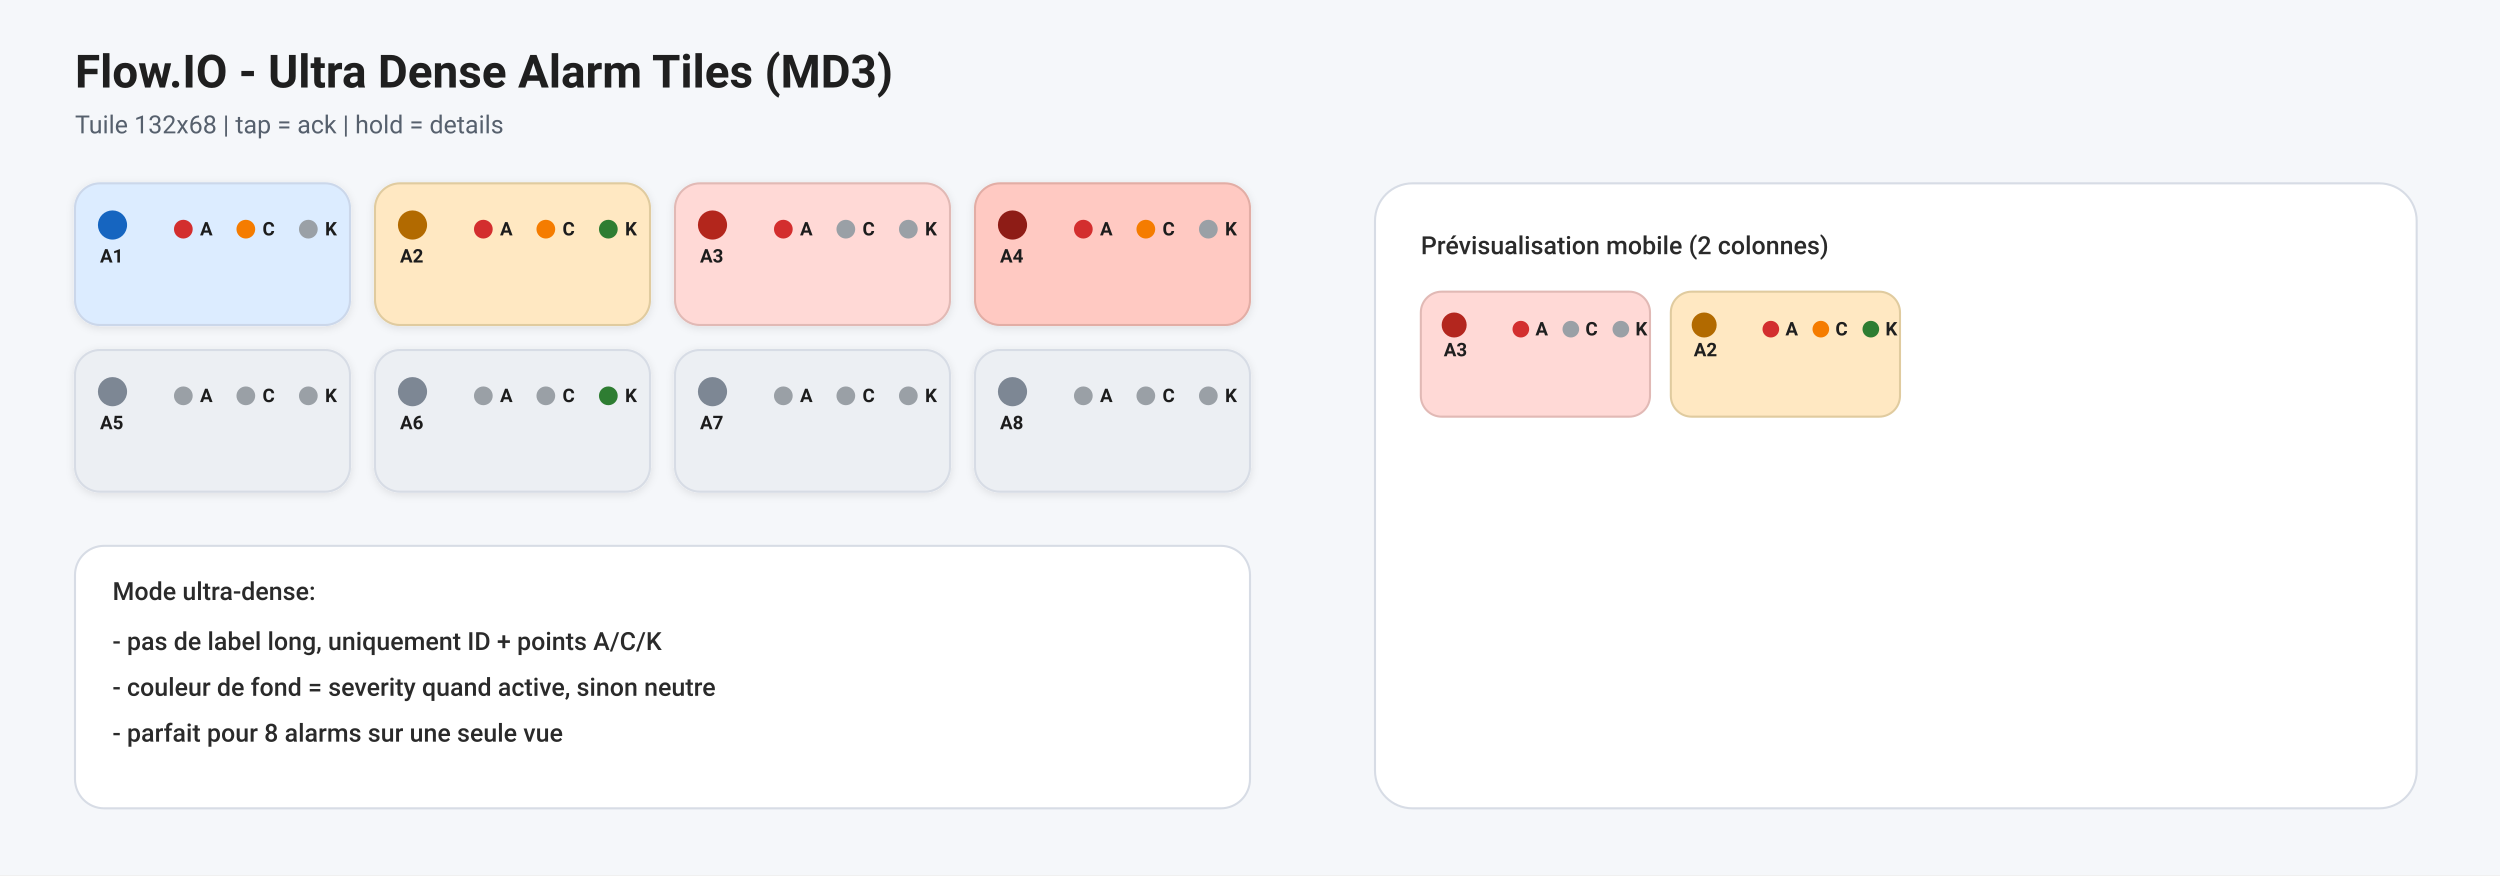
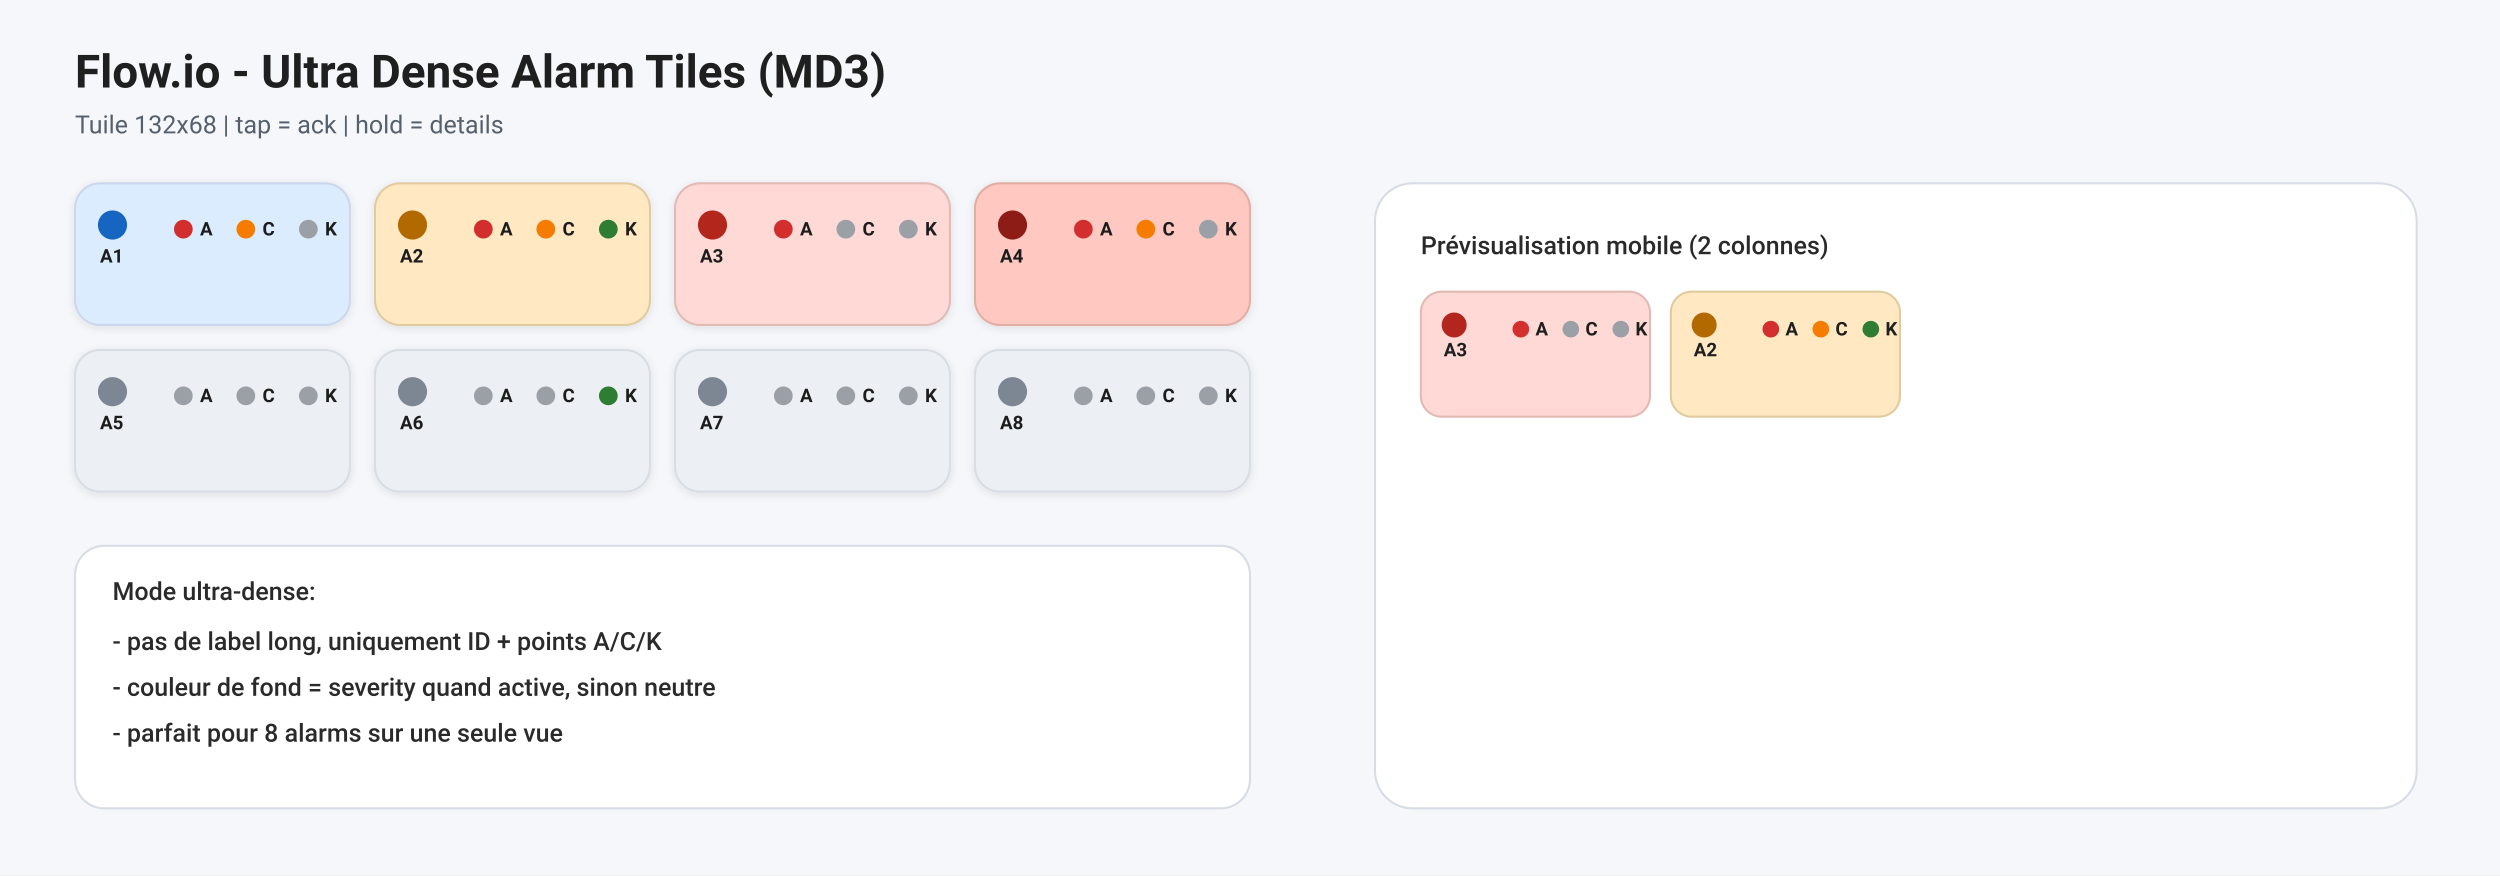
- <svg xmlns="http://www.w3.org/2000/svg" width="1200" height="420" viewBox="0 0 1200 420" role="img" aria-label="Flow.IO ultra dense alarm tiles">
+ <svg xmlns="http://www.w3.org/2000/svg" width="1200" height="420" viewBox="0 0 1200 420" role="img" aria-label="Flow.io ultra dense alarm tiles">
  <defs>
    <style>
      .title { font: 700 22px 'Segoe UI', Roboto, Arial, sans-serif; fill:#1f1f1f; }
      .sub { font: 400 12px 'Segoe UI', Roboto, Arial, sans-serif; fill:#56606d; }
      .txt { font: 700 9px 'Segoe UI', Roboto, Arial, sans-serif; fill:#1f1f1f; }
      .legend { font: 500 12px 'Segoe UI', Roboto, Arial, sans-serif; fill:#2a2a2a; }
    </style>
    <filter id="s" x="-20%" y="-20%" width="140%" height="140%">
      <feDropShadow dx="0" dy="1" stdDeviation="2" flood-color="#000" flood-opacity="0.10" />
    </filter>
  </defs>
  <rect width="1200" height="420" fill="#f5f7fa" />
-   <text x="36" y="42" class="title">Flow.IO - Ultra Dense Alarm Tiles (MD3)</text>
+   <text x="36" y="42" class="title">Flow.io - Ultra Dense Alarm Tiles (MD3)</text>
  <text x="36" y="64" class="sub">Tuile 132x68 | tap = ack | hold = details</text>
  <g transform="translate(36,88)" filter="url(#s)">
    <rect width="132" height="68" rx="12" fill="#dcecff" stroke="#cbd7ea" />
    <circle cx="18" cy="20" r="7" fill="#1565C0" />
    <text x="12" y="38" class="txt">A1</text>
    <circle cx="52" cy="22" r="4.5" fill="#d32f2f" />
    <text x="60" y="25" class="txt">A</text>
    <circle cx="82" cy="22" r="4.5" fill="#f57c00" />
    <text x="90" y="25" class="txt">C</text>
    <circle cx="112" cy="22" r="4.5" fill="#9aa0a6" />
    <text x="120" y="25" class="txt">K</text>
  </g>
  <g transform="translate(180,88)" filter="url(#s)">
    <rect width="132" height="68" rx="12" fill="#ffe8c2" stroke="#e0cb9f" />
    <circle cx="18" cy="20" r="7" fill="#B26A00" />
    <text x="12" y="38" class="txt">A2</text>
    <circle cx="52" cy="22" r="4.5" fill="#d32f2f" />
    <text x="60" y="25" class="txt">A</text>
    <circle cx="82" cy="22" r="4.5" fill="#f57c00" />
    <text x="90" y="25" class="txt">C</text>
    <circle cx="112" cy="22" r="4.5" fill="#2e7d32" />
    <text x="120" y="25" class="txt">K</text>
  </g>
  <g transform="translate(324,88)" filter="url(#s)">
    <rect width="132" height="68" rx="12" fill="#ffd9d6" stroke="#e1b9b5" />
    <circle cx="18" cy="20" r="7" fill="#B3261E" />
    <text x="12" y="38" class="txt">A3</text>
    <circle cx="52" cy="22" r="4.5" fill="#d32f2f" />
    <text x="60" y="25" class="txt">A</text>
    <circle cx="82" cy="22" r="4.5" fill="#9aa0a6" />
    <text x="90" y="25" class="txt">C</text>
    <circle cx="112" cy="22" r="4.5" fill="#9aa0a6" />
    <text x="120" y="25" class="txt">K</text>
  </g>
  <g transform="translate(468,88)" filter="url(#s)">
    <rect width="132" height="68" rx="12" fill="#ffc9c2" stroke="#e2ada5" />
    <circle cx="18" cy="20" r="7" fill="#8E1B14" />
    <text x="12" y="38" class="txt">A4</text>
    <circle cx="52" cy="22" r="4.5" fill="#d32f2f" />
    <text x="60" y="25" class="txt">A</text>
    <circle cx="82" cy="22" r="4.5" fill="#f57c00" />
    <text x="90" y="25" class="txt">C</text>
    <circle cx="112" cy="22" r="4.5" fill="#9aa0a6" />
    <text x="120" y="25" class="txt">K</text>
  </g>
  <g transform="translate(36,168)" filter="url(#s)">
    <rect width="132" height="68" rx="12" fill="#eceff3" stroke="#d7dce5" />
    <circle cx="18" cy="20" r="7" fill="#7d8794" />
    <text x="12" y="38" class="txt">A5</text>
    <circle cx="52" cy="22" r="4.5" fill="#9aa0a6" />
    <text x="60" y="25" class="txt">A</text>
    <circle cx="82" cy="22" r="4.5" fill="#9aa0a6" />
    <text x="90" y="25" class="txt">C</text>
    <circle cx="112" cy="22" r="4.5" fill="#9aa0a6" />
    <text x="120" y="25" class="txt">K</text>
  </g>
  <g transform="translate(180,168)" filter="url(#s)">
    <rect width="132" height="68" rx="12" fill="#eceff3" stroke="#d7dce5" />
    <circle cx="18" cy="20" r="7" fill="#7d8794" />
    <text x="12" y="38" class="txt">A6</text>
    <circle cx="52" cy="22" r="4.5" fill="#9aa0a6" />
    <text x="60" y="25" class="txt">A</text>
    <circle cx="82" cy="22" r="4.5" fill="#9aa0a6" />
    <text x="90" y="25" class="txt">C</text>
    <circle cx="112" cy="22" r="4.5" fill="#2e7d32" />
    <text x="120" y="25" class="txt">K</text>
  </g>
  <g transform="translate(324,168)" filter="url(#s)">
    <rect width="132" height="68" rx="12" fill="#eceff3" stroke="#d7dce5" />
    <circle cx="18" cy="20" r="7" fill="#7d8794" />
    <text x="12" y="38" class="txt">A7</text>
    <circle cx="52" cy="22" r="4.5" fill="#9aa0a6" />
    <text x="60" y="25" class="txt">A</text>
    <circle cx="82" cy="22" r="4.5" fill="#9aa0a6" />
    <text x="90" y="25" class="txt">C</text>
    <circle cx="112" cy="22" r="4.5" fill="#9aa0a6" />
    <text x="120" y="25" class="txt">K</text>
  </g>
  <g transform="translate(468,168)" filter="url(#s)">
    <rect width="132" height="68" rx="12" fill="#eceff3" stroke="#d7dce5" />
    <circle cx="18" cy="20" r="7" fill="#7d8794" />
    <text x="12" y="38" class="txt">A8</text>
    <circle cx="52" cy="22" r="4.5" fill="#9aa0a6" />
    <text x="60" y="25" class="txt">A</text>
    <circle cx="82" cy="22" r="4.5" fill="#9aa0a6" />
    <text x="90" y="25" class="txt">C</text>
    <circle cx="112" cy="22" r="4.5" fill="#9aa0a6" />
    <text x="120" y="25" class="txt">K</text>
  </g>
  <rect x="36" y="262" width="564" height="126" rx="14" fill="#fff" stroke="#d7dce5" />
  <text x="54" y="288" class="legend">Mode ultra-dense:</text>
  <text x="54" y="312" class="legend">- pas de label long, uniquement ID + points A/C/K</text>
  <text x="54" y="334" class="legend">- couleur de fond = severity quand active, sinon neutre</text>
  <text x="54" y="356" class="legend">- parfait pour 8 alarms sur une seule vue</text>
  <g transform="translate(660,88)">
    <rect width="500" height="300" rx="18" fill="#fff" stroke="#d7dce5" />
    <text x="22" y="34" class="legend">Prévisualisation mobile (2 colonnes)</text>
    <g transform="translate(22,52)">
      <rect width="110" height="60" rx="10" fill="#ffd9d6" stroke="#e1b9b5" />
      <circle cx="16" cy="16" r="6" fill="#B3261E" />
      <text x="11" y="31" class="txt">A3</text>
      <circle cx="48" cy="18" r="4" fill="#d32f2f" />
      <text x="55" y="21" class="txt">A</text>
      <circle cx="72" cy="18" r="4" fill="#9aa0a6" />
      <text x="79" y="21" class="txt">C</text>
      <circle cx="96" cy="18" r="4" fill="#9aa0a6" />
      <text x="103" y="21" class="txt">K</text>
    </g>
    <g transform="translate(142,52)">
      <rect width="110" height="60" rx="10" fill="#ffe8c2" stroke="#e0cb9f" />
      <circle cx="16" cy="16" r="6" fill="#B26A00" />
      <text x="11" y="31" class="txt">A2</text>
      <circle cx="48" cy="18" r="4" fill="#d32f2f" />
      <text x="55" y="21" class="txt">A</text>
      <circle cx="72" cy="18" r="4" fill="#f57c00" />
      <text x="79" y="21" class="txt">C</text>
      <circle cx="96" cy="18" r="4" fill="#2e7d32" />
      <text x="103" y="21" class="txt">K</text>
    </g>
  </g>
</svg>
